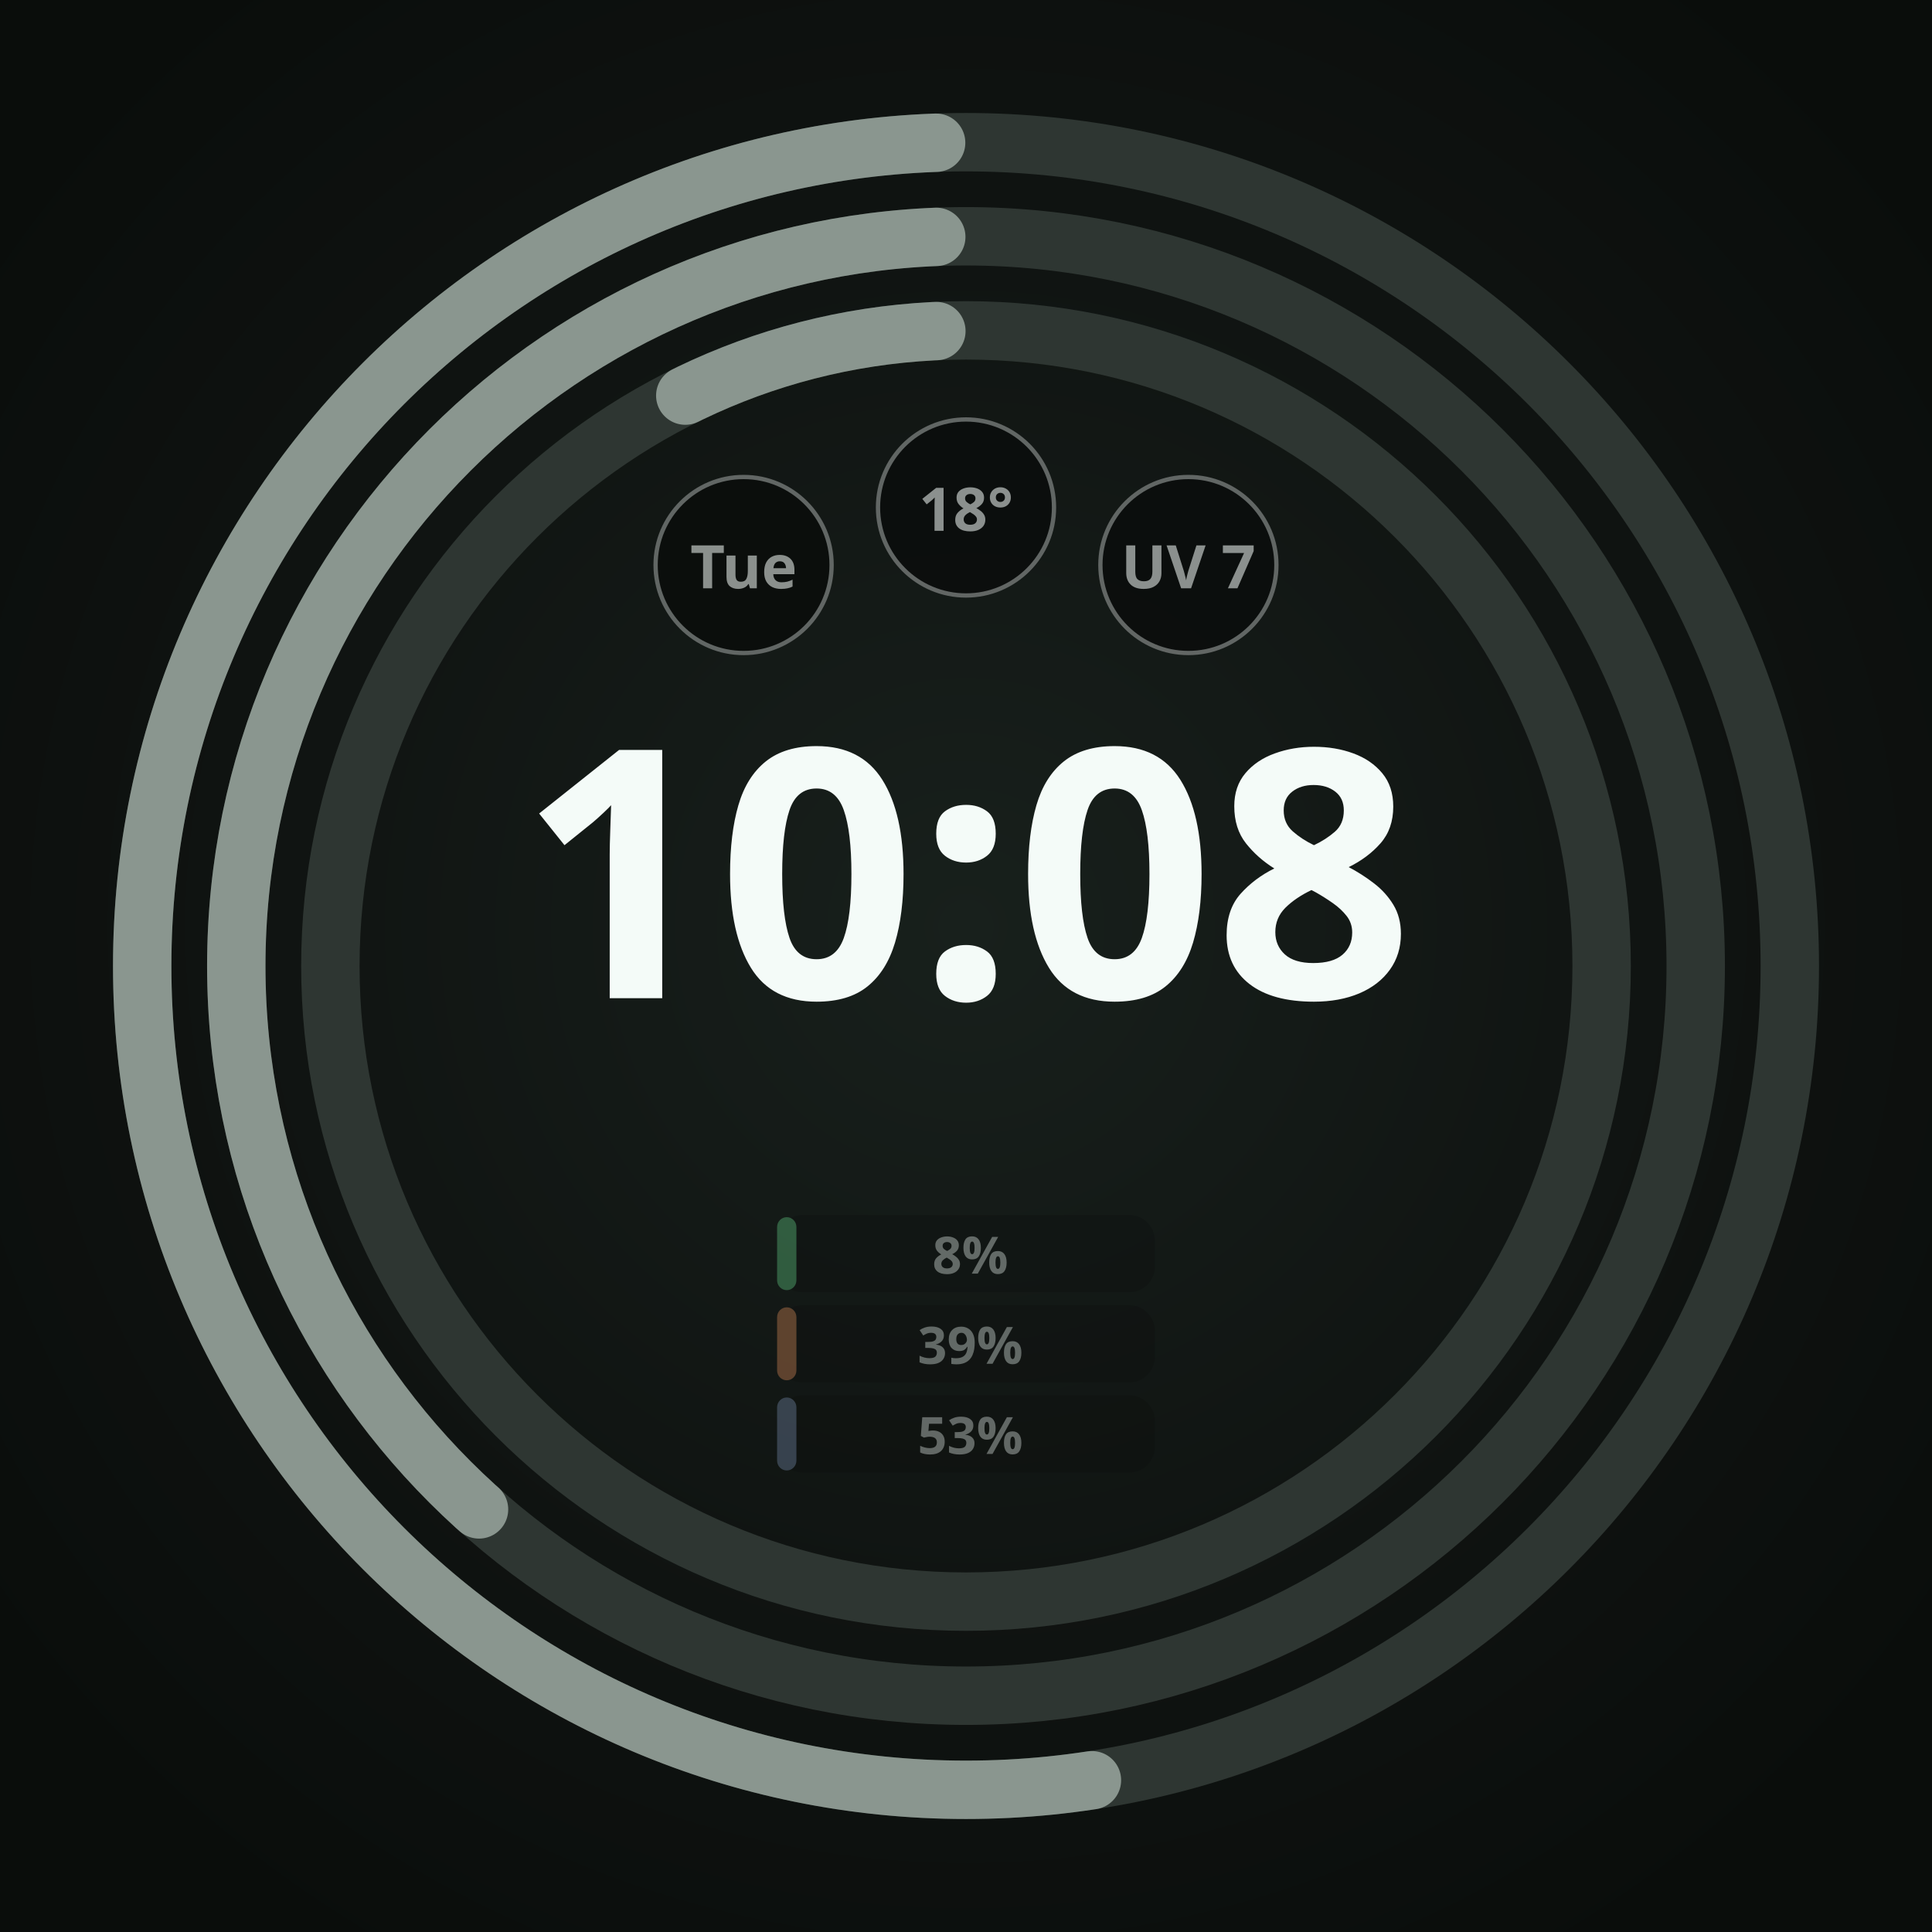
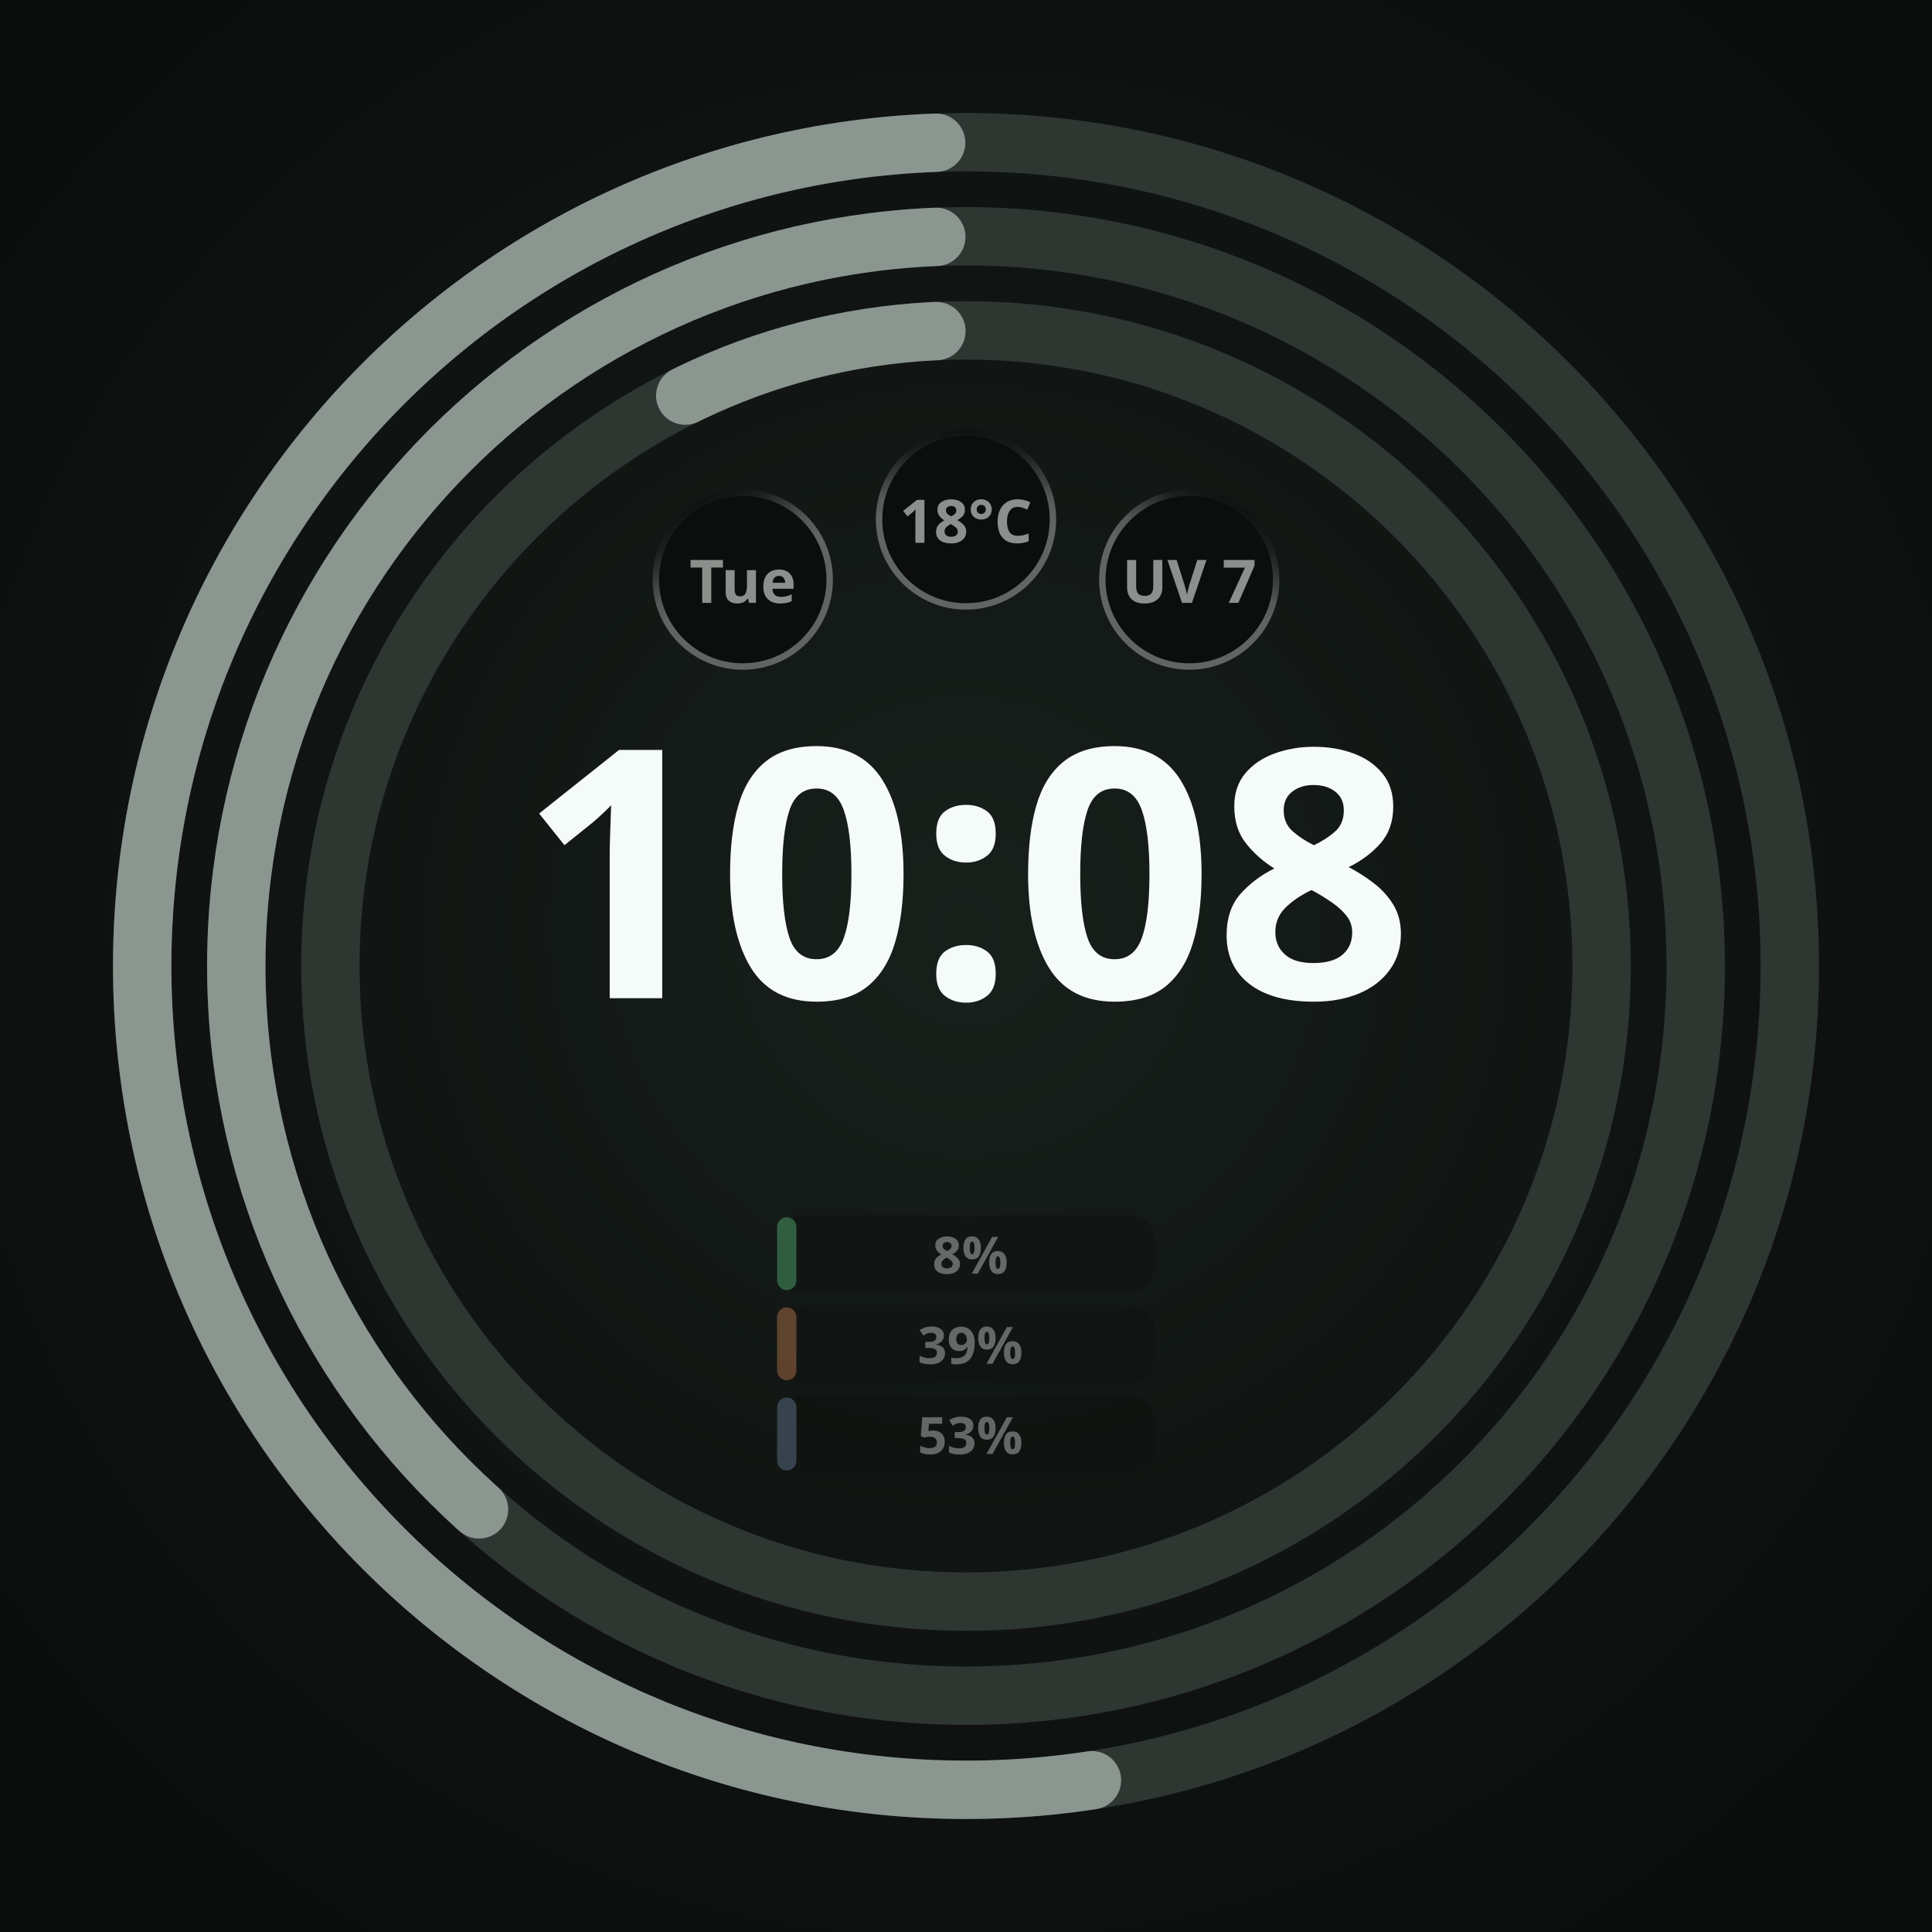
<svg xmlns="http://www.w3.org/2000/svg" width="450" height="450" viewBox="0 0 450 450" role="img" aria-label="Round · ambient · 3 providers">
  <defs>
    <radialGradient id="lift" cx="50%" cy="48%" r="62%">
      <stop offset="0%" stop-color="#18201C" />
      <stop offset="55%" stop-color="#101412" />
      <stop offset="100%" stop-color="#0A0D0B" />
    </radialGradient>
    <radialGradient id="cellRecess" cx="50%" cy="50%" r="50%">
      <stop offset="0%" stop-color="#0B0E0C" />
      <stop offset="55%" stop-color="#0B0E0C" />
      <stop offset="100%" stop-color="#242A27" />
    </radialGradient>
  </defs>
  <rect width="450" height="450" fill="url(#lift)" />
  <circle cx="225" cy="225" r="148.05" fill="none" stroke="#2E3632" stroke-width="13.601" />
  <circle cx="225" cy="225" r="148.05" fill="none" stroke="#8A968F" stroke-width="13.601" stroke-linecap="round" stroke-dasharray="60.82 930.23" stroke-dashoffset="-862.61" transform="rotate(-90 225 225)" />
  <circle cx="225" cy="225" r="169.965" fill="none" stroke="#2E3632" stroke-width="13.601" />
  <circle cx="225" cy="225" r="169.965" fill="none" stroke="#8A968F" stroke-width="13.601" stroke-linecap="round" stroke-dasharray="402.89 1067.92" stroke-dashoffset="-658.23" transform="rotate(-90 225 225)" />
  <circle cx="225" cy="225" r="191.88" fill="none" stroke="#2E3632" stroke-width="13.601" />
  <circle cx="225" cy="225" r="191.88" fill="none" stroke="#8A968F" stroke-width="13.601" stroke-linecap="round" stroke-dasharray="625.38 1205.62" stroke-dashoffset="-573.44" transform="rotate(-90 225 225)" />
-   <circle cx="173.2" cy="131.6" r="21.0" fill="#0B0E0C" />
-   <circle cx="173.2" cy="131.6" r="20.5" fill="none" stroke="#F4FBF8" stroke-width="1.00" stroke-opacity="0.37" />
-   <text x="173.2" y="131.6" text-anchor="middle" dominant-baseline="central" font-family="Noto Sans, sans-serif" font-size="14.0" font-weight="700" fill="#F4FBF8" fill-opacity="0.55">Tue</text>
-   <circle cx="225.0" cy="118.2" r="21.0" fill="#0B0E0C" fill-opacity="0.92" />
-   <circle cx="225.0" cy="118.2" r="20.5" fill="none" stroke="#F4FBF8" stroke-width="1.00" stroke-opacity="0.37" />
-   <text x="225.0" y="118.2" text-anchor="middle" dominant-baseline="central" font-family="Noto Sans, sans-serif" font-size="14.0" font-weight="700" fill="#F4FBF8" fill-opacity="0.55">18°</text>
-   <circle cx="276.8" cy="131.6" r="21.0" fill="#0B0E0C" fill-opacity="0.92" />
-   <circle cx="276.8" cy="131.6" r="20.5" fill="none" stroke="#F4FBF8" stroke-width="1.00" stroke-opacity="0.37" />
-   <text x="276.8" y="131.6" text-anchor="middle" dominant-baseline="central" font-family="Noto Sans, sans-serif" font-size="14.0" font-weight="700" fill="#F4FBF8" fill-opacity="0.55">UV 7</text>
+   <circle cx="173.0" cy="135.0" r="21.0" fill="#0B0E0C" />
+   <defs>
+     <linearGradient id="cellRing0" gradientUnits="userSpaceOnUse" x1="183.131" y1="152.534" x2="162.869" y2="117.466">
+       <stop offset="0" stop-color="#F4FBF8" stop-opacity="0.667" />
+       <stop offset="0.5" stop-color="#F4FBF8" stop-opacity="0.667" />
+       <stop offset="0.625" stop-color="#F4FBF8" stop-opacity="0.569" />
+       <stop offset="0.75" stop-color="#F4FBF8" stop-opacity="0.353" />
+       <stop offset="0.875" stop-color="#F4FBF8" stop-opacity="0.137" />
+       <stop offset="1" stop-color="#F4FBF8" stop-opacity="0.039" />
+     </linearGradient>
+   </defs>
+   <circle cx="173.0" cy="135.0" r="20.25" fill="none" stroke="url(#cellRing0)" stroke-width="1.50" stroke-opacity="0.549" />
+   <text x="173.0" y="135.0" text-anchor="middle" dominant-baseline="central" font-family="Noto Sans, sans-serif" font-size="14.0" font-weight="700" fill="#F4FBF8" fill-opacity="0.55">Tue</text>
+   <circle cx="225.0" cy="121.0" r="21.0" fill="#0B0E0C" fill-opacity="0.92" />
+   <defs>
+     <linearGradient id="cellRing1" gradientUnits="userSpaceOnUse" x1="225" y1="141.25" x2="225" y2="100.75">
+       <stop offset="0" stop-color="#F4FBF8" stop-opacity="0.667" />
+       <stop offset="0.5" stop-color="#F4FBF8" stop-opacity="0.667" />
+       <stop offset="0.625" stop-color="#F4FBF8" stop-opacity="0.569" />
+       <stop offset="0.75" stop-color="#F4FBF8" stop-opacity="0.353" />
+       <stop offset="0.875" stop-color="#F4FBF8" stop-opacity="0.137" />
+       <stop offset="1" stop-color="#F4FBF8" stop-opacity="0.039" />
+     </linearGradient>
+   </defs>
+   <circle cx="225.0" cy="121.0" r="20.25" fill="none" stroke="url(#cellRing1)" stroke-width="1.50" stroke-opacity="0.549" />
+   <text x="225.0" y="121.0" text-anchor="middle" dominant-baseline="central" font-family="Noto Sans, sans-serif" font-size="14.0" font-weight="700" fill="#F4FBF8" fill-opacity="0.55">18°C</text>
+   <circle cx="277.0" cy="135.0" r="21.0" fill="#0B0E0C" fill-opacity="0.92" />
+   <defs>
+     <linearGradient id="cellRing2" gradientUnits="userSpaceOnUse" x1="266.869" y1="152.534" x2="287.131" y2="117.466">
+       <stop offset="0" stop-color="#F4FBF8" stop-opacity="0.667" />
+       <stop offset="0.5" stop-color="#F4FBF8" stop-opacity="0.667" />
+       <stop offset="0.625" stop-color="#F4FBF8" stop-opacity="0.569" />
+       <stop offset="0.75" stop-color="#F4FBF8" stop-opacity="0.353" />
+       <stop offset="0.875" stop-color="#F4FBF8" stop-opacity="0.137" />
+       <stop offset="1" stop-color="#F4FBF8" stop-opacity="0.039" />
+     </linearGradient>
+   </defs>
+   <circle cx="277.0" cy="135.0" r="20.25" fill="none" stroke="url(#cellRing2)" stroke-width="1.50" stroke-opacity="0.549" />
+   <text x="277.0" y="135.0" text-anchor="middle" dominant-baseline="central" font-family="Noto Sans, sans-serif" font-size="14.0" font-weight="700" fill="#F4FBF8" fill-opacity="0.55">UV 7</text>
  <text x="225" y="232.5" text-anchor="middle" font-family="Noto Sans, sans-serif" font-size="81.0" font-weight="700" fill="#F4FBF8">10:08</text>
  <g opacity="0.353">
    <rect x="181.0" y="283.0" width="88.0" height="18.0" rx="6.0" fill="#0B0E0C" fill-opacity="0.92" />
    <rect x="181.0" y="283.5" width="4.5" height="17.0" rx="2.3" fill="#65D78A" />
    <text x="226.0" y="292.0" text-anchor="middle" dominant-baseline="central" font-family="Noto Sans, sans-serif" font-size="12.0" font-weight="700" fill="#F4FBF8">8%</text>
  </g>
  <g opacity="0.353">
    <rect x="181.0" y="304.0" width="88.0" height="18.0" rx="6.0" fill="#0B0E0C" fill-opacity="0.92" />
    <rect x="181.0" y="304.5" width="4.5" height="17.0" rx="2.3" fill="#E8915A" />
    <text x="226.0" y="313.0" text-anchor="middle" dominant-baseline="central" font-family="Noto Sans, sans-serif" font-size="12.0" font-weight="700" fill="#F4FBF8">39%</text>
  </g>
  <g opacity="0.353">
    <rect x="181.0" y="325.0" width="88.0" height="18.0" rx="6.0" fill="#0B0E0C" fill-opacity="0.92" />
    <rect x="181.0" y="325.5" width="4.5" height="17.0" rx="2.3" fill="#7E93B8" />
    <text x="226.0" y="334.0" text-anchor="middle" dominant-baseline="central" font-family="Noto Sans, sans-serif" font-size="12.0" font-weight="700" fill="#F4FBF8">53%</text>
  </g>
</svg>
